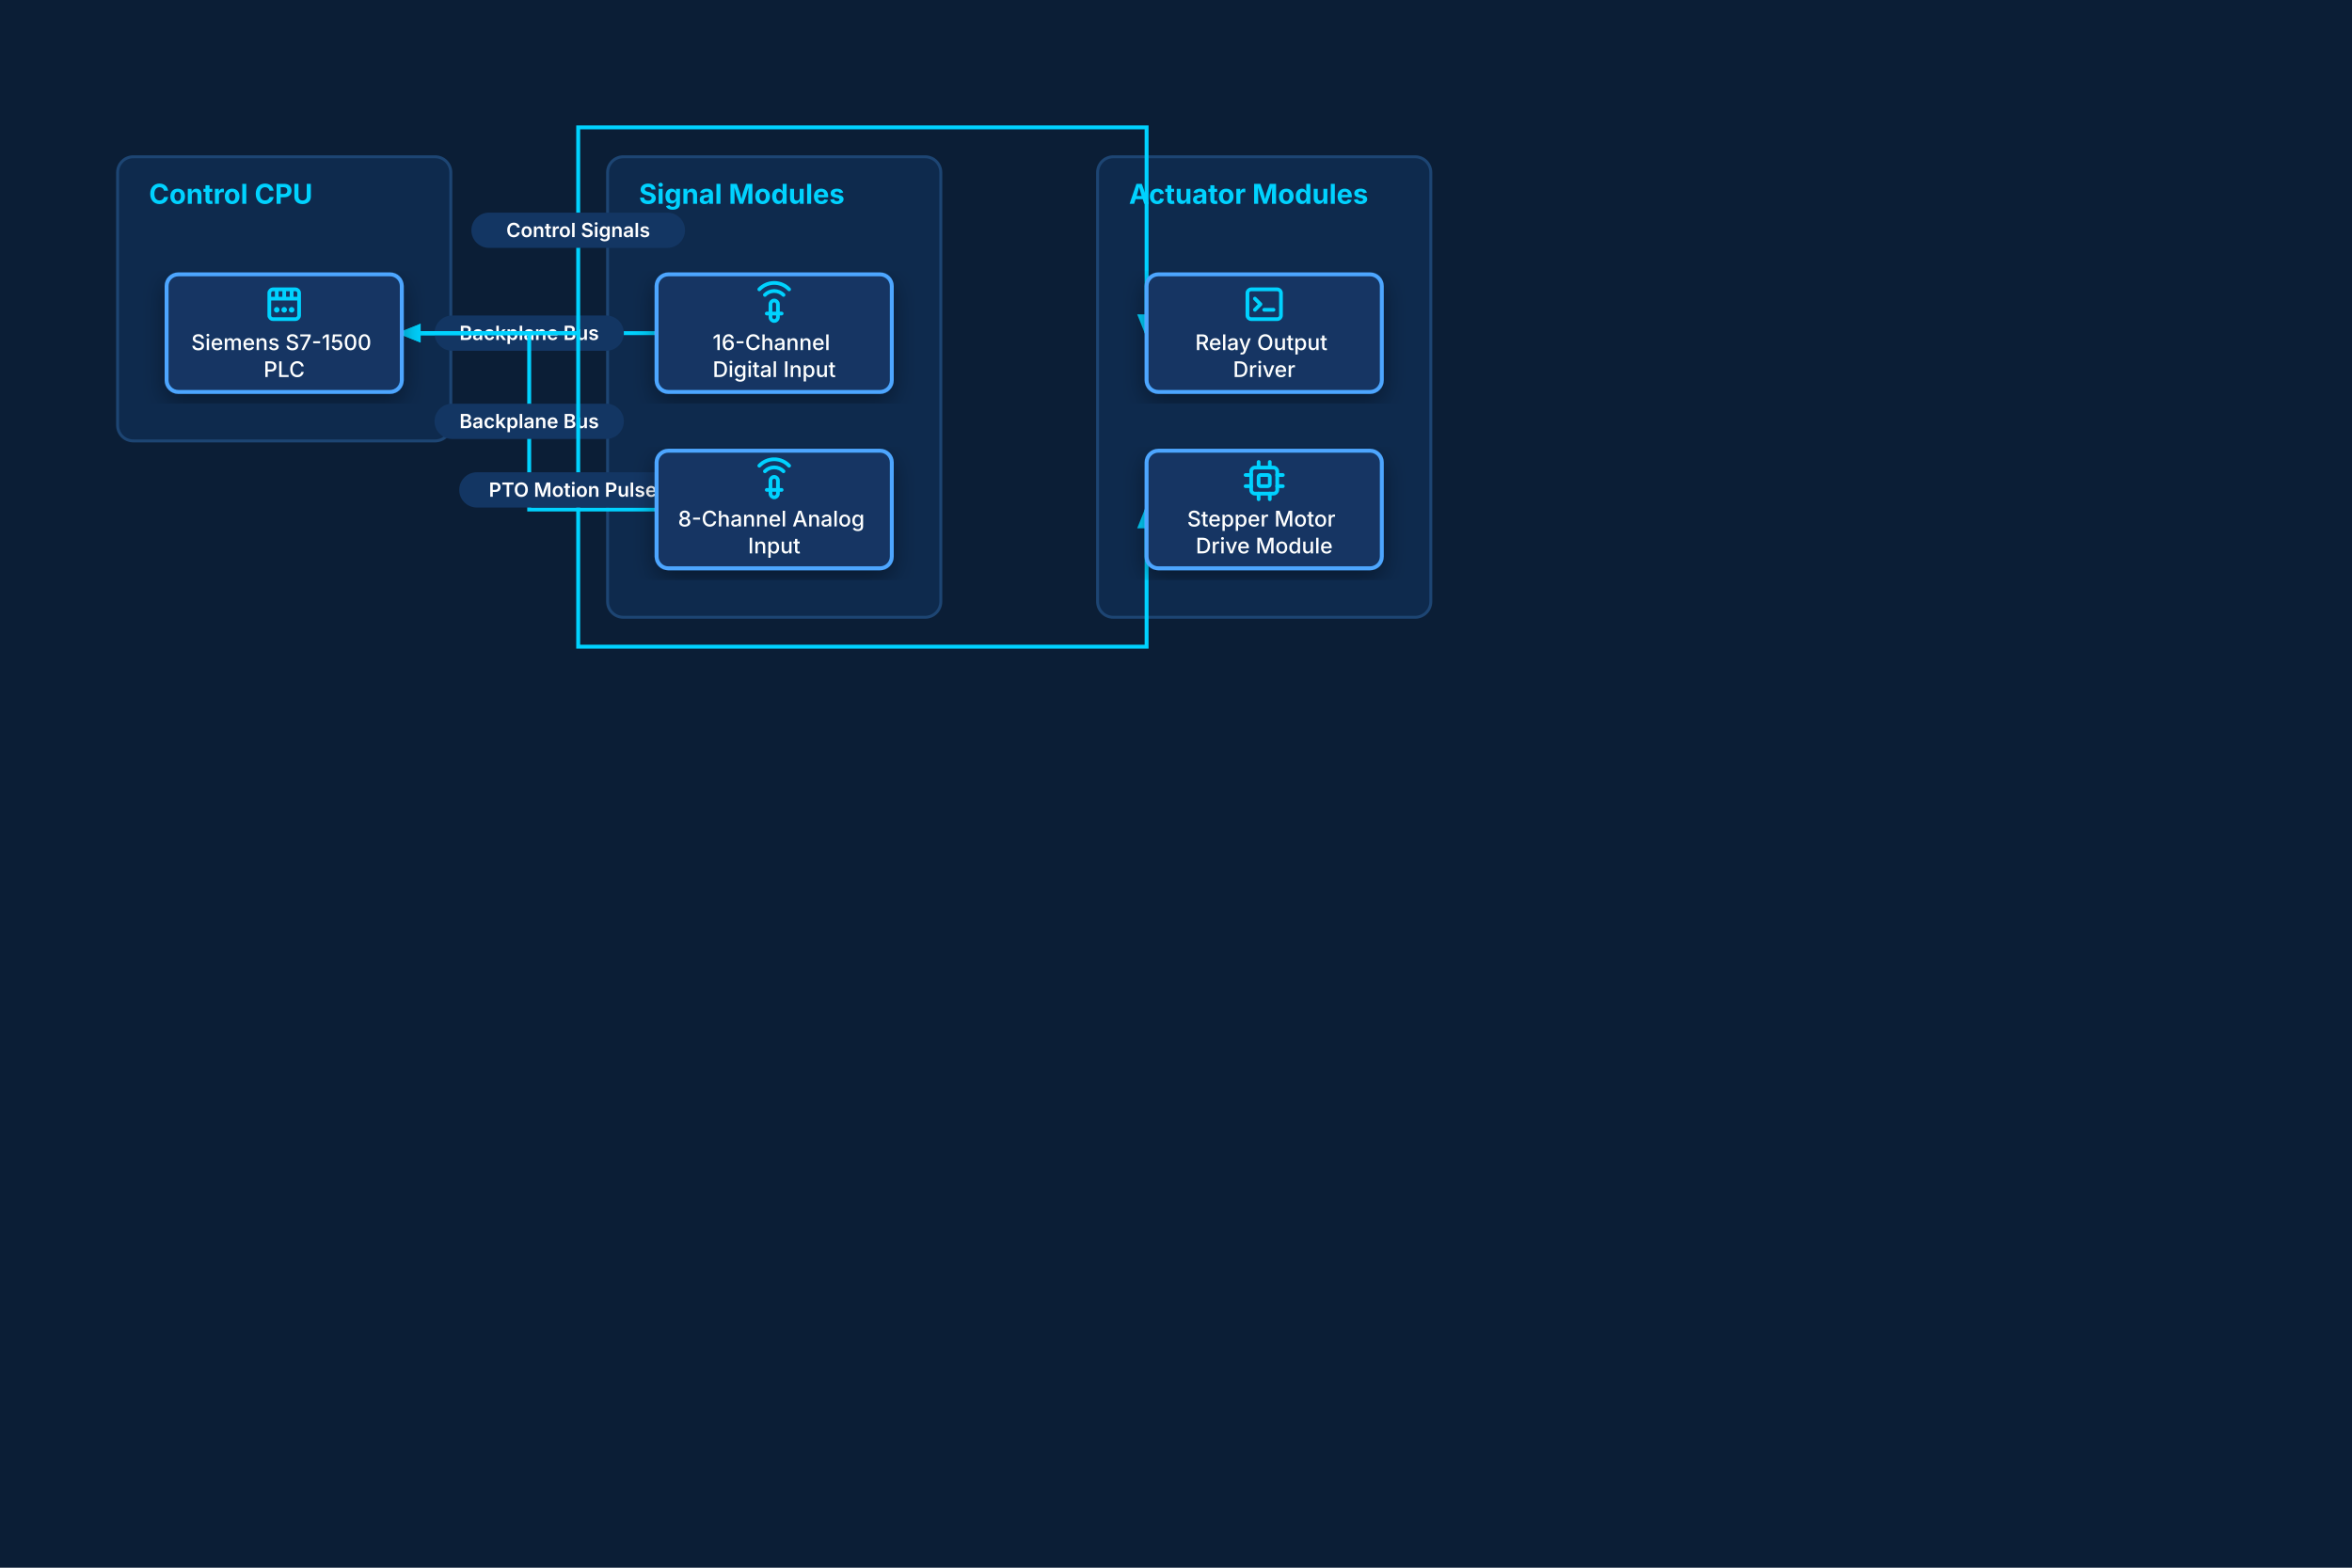
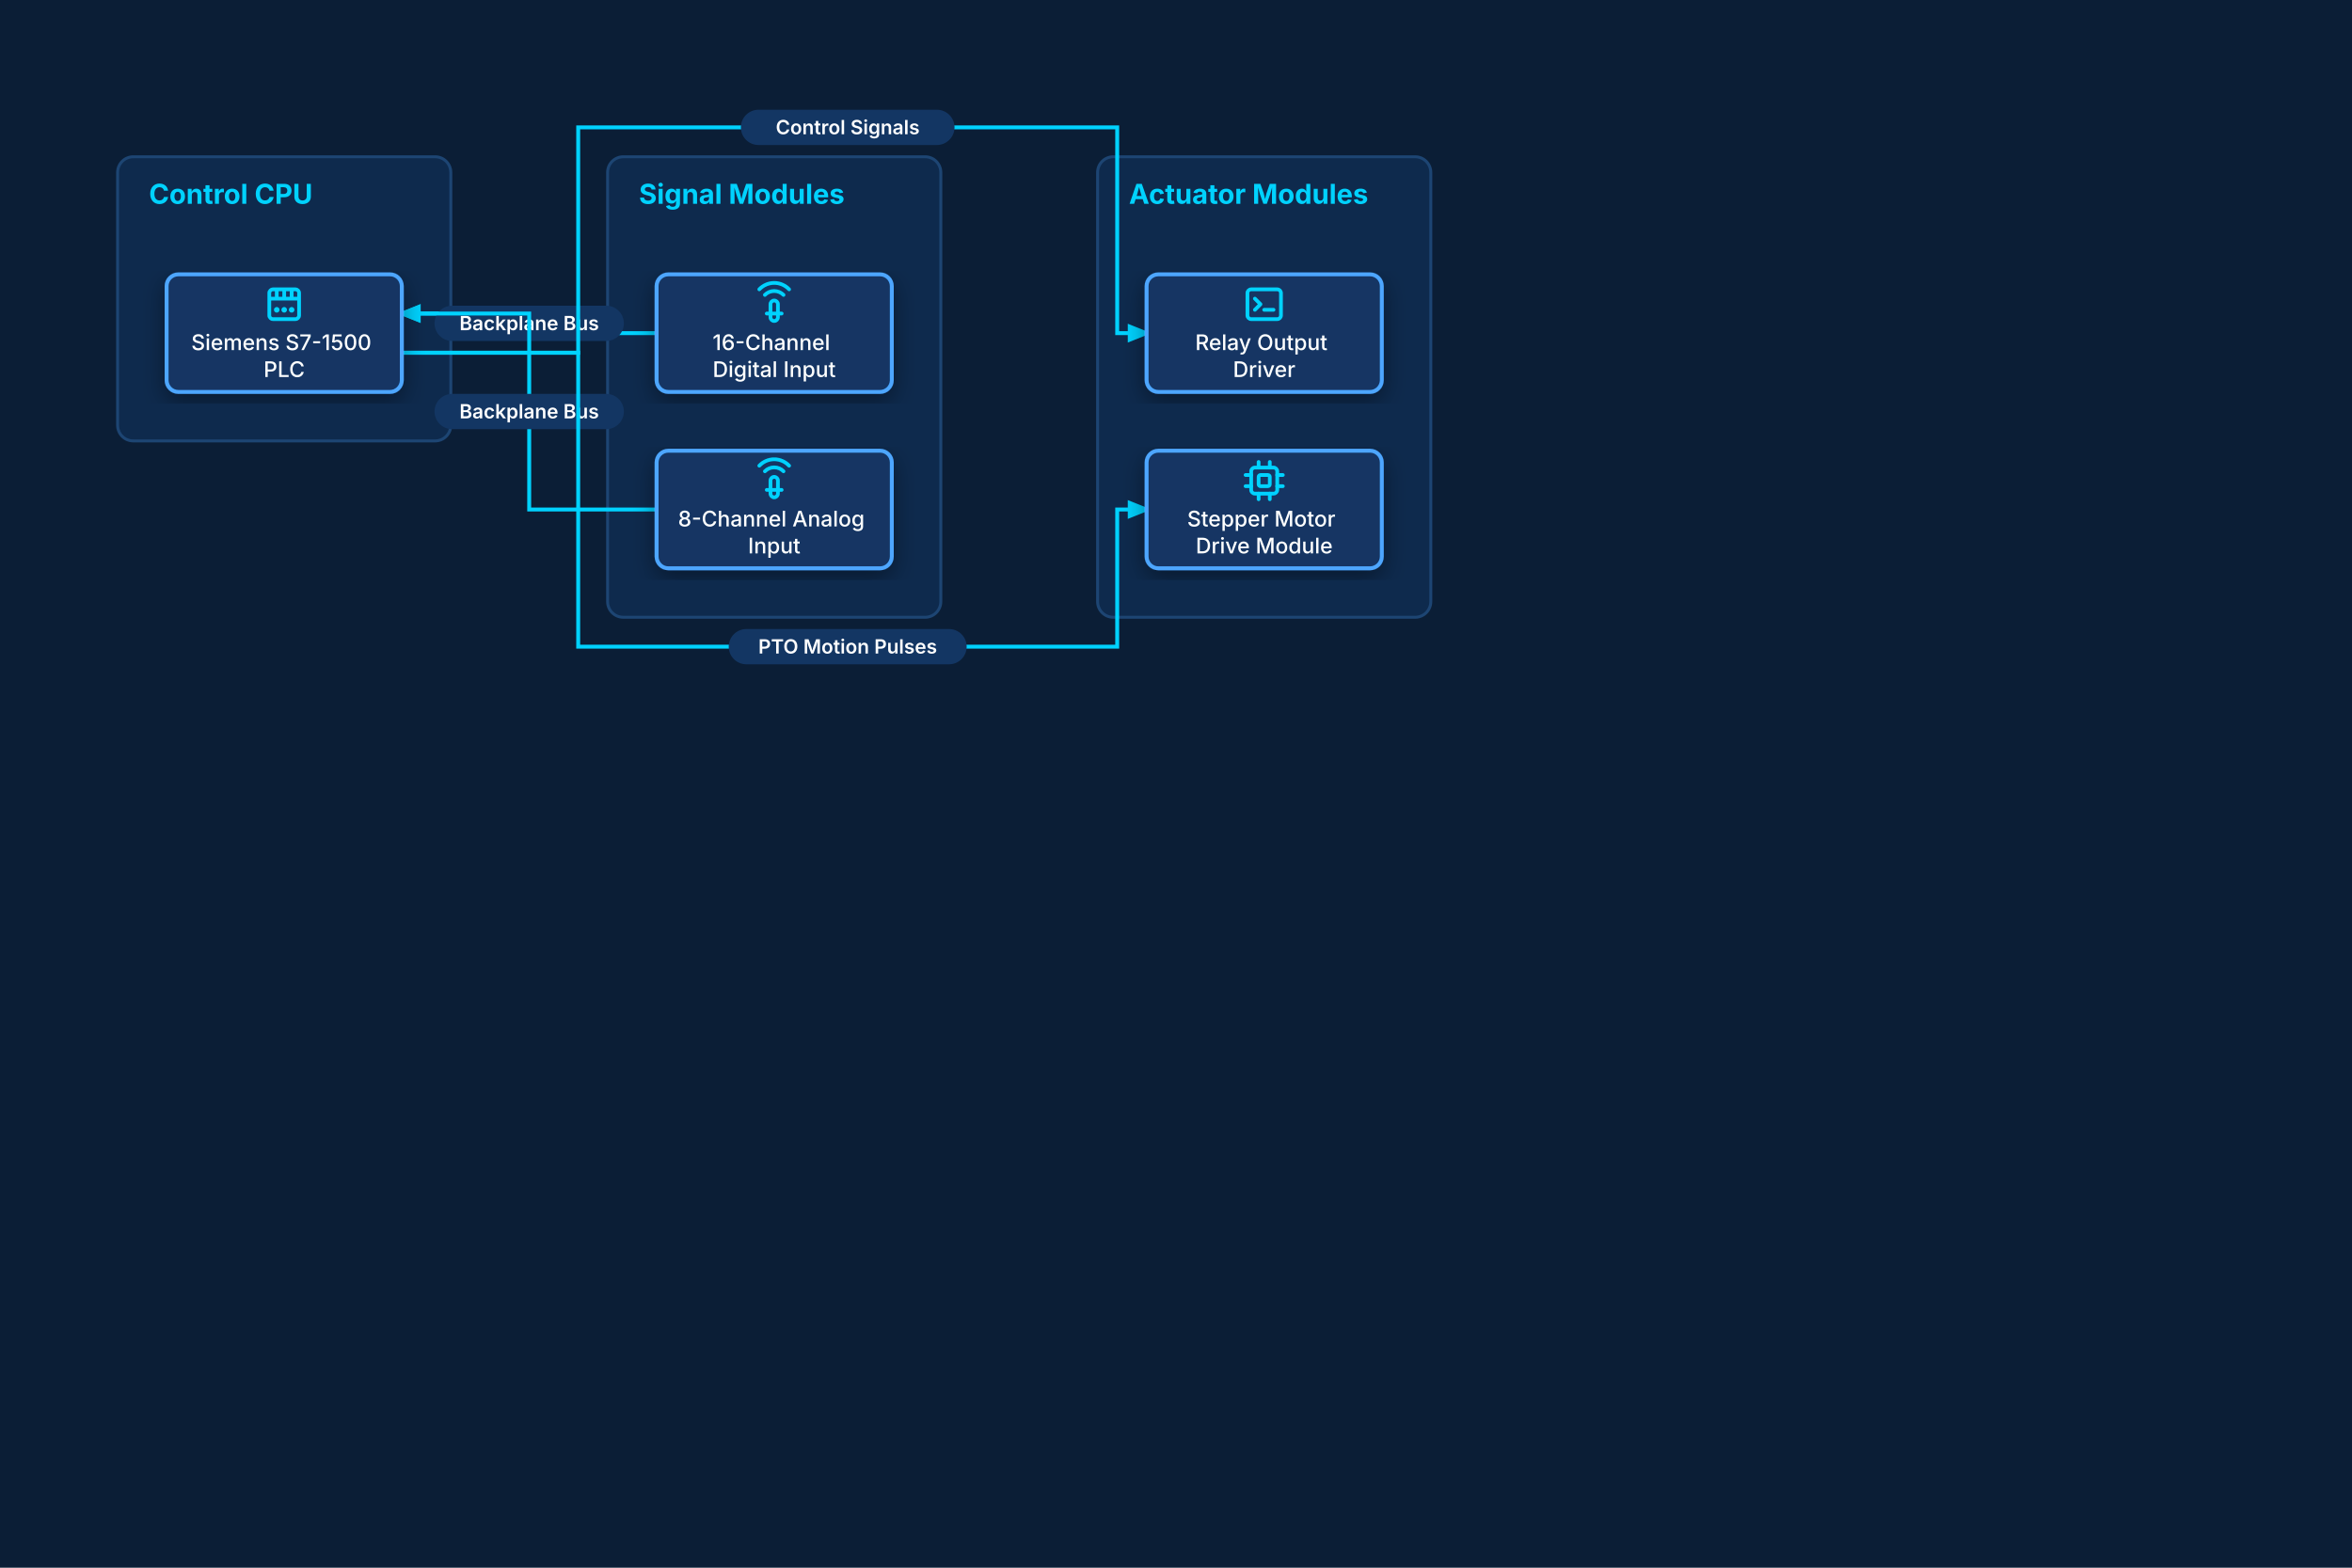
<svg xmlns="http://www.w3.org/2000/svg" viewBox="0 0 1200 800" width="1200" height="800">
  <defs>
    <marker id="arrow" viewBox="0 0 10 10" refX="8" refY="5" markerWidth="6" markerHeight="6" orient="auto-start-reverse">
      <path d="M 0 1 L 10 5 L 0 9 z" fill="#00D2FF" />
    </marker>
    <marker id="arrow-tail" viewBox="0 0 10 10" refX="2" refY="5" markerWidth="6" markerHeight="6" orient="auto">
      <path d="M 10 1 L 0 5 L 10 9 z" fill="#00D2FF" />
    </marker>
    <filter id="shadow" x="-10%" y="-10%" width="120%" height="120%">
      <feDropShadow dx="0" dy="4" stdDeviation="6" flood-color="#000000" flood-opacity="0.4" />
    </filter>
  </defs>
  <rect width="100%" height="100%" fill="#0B1E36" />
  <g id="group_1">
    <rect x="60.0" y="80.0" width="170.0" height="145.0" rx="8" fill="#0E2A4D" stroke="#1D4573" stroke-width="1.5" />
    <text x="76.0" y="104.0" fill="#00D2FF" font-family="Inter, -apple-system, BlinkMacSystemFont, 'Segoe UI', Roboto, sans-serif" font-size="14" font-weight="bold">Control CPU</text>
  </g>
  <g id="group_2">
    <rect x="310.0" y="80.0" width="170.0" height="235.0" rx="8" fill="#0E2A4D" stroke="#1D4573" stroke-width="1.5" />
    <text x="326.0" y="104.0" fill="#00D2FF" font-family="Inter, -apple-system, BlinkMacSystemFont, 'Segoe UI', Roboto, sans-serif" font-size="14" font-weight="bold">Signal Modules</text>
  </g>
  <g id="group_3">
    <rect x="560.0" y="80.0" width="170.0" height="235.0" rx="8" fill="#0E2A4D" stroke="#1D4573" stroke-width="1.5" />
    <text x="576.0" y="104.0" fill="#00D2FF" font-family="Inter, -apple-system, BlinkMacSystemFont, 'Segoe UI', Roboto, sans-serif" font-size="14" font-weight="bold">Actuator Modules</text>
  </g>
-   <path d="M 335.0 170.0 L 205.0 170.0" fill="none" stroke="#00D2FF" stroke-width="2" marker-end="url(#arrow)" />
+   <path d="M 335.0 170.0 L 270.0 170.0 L 270.0 160.0 L 205.0 160.0" fill="none" stroke="#00D2FF" stroke-width="2" marker-end="url(#arrow)" />
  <g class="badge">
-     <rect x="221.7" y="161.0" width="96.6" height="18.0" rx="9.0" fill="#133663" />
-     <text x="270.0" y="173.5" fill="#FFFFFF" font-size="10.0" font-family="Inter, -apple-system, BlinkMacSystemFont, 'Segoe UI', Roboto, sans-serif" font-weight="600" text-anchor="middle">Backplane Bus</text>
+     <rect x="221.7" y="156.0" width="96.6" height="18.0" rx="9.0" fill="#133663" />
+     <text x="270.0" y="168.5" fill="#FFFFFF" font-size="10.0" font-family="Inter, -apple-system, BlinkMacSystemFont, 'Segoe UI', Roboto, sans-serif" font-weight="600" text-anchor="middle">Backplane Bus</text>
  </g>
-   <path d="M 335.0 260.0 L 270.0 260.0 L 270.0 170.0 L 205.0 170.0" fill="none" stroke="#00D2FF" stroke-width="2" marker-end="url(#arrow)" />
+   <path d="M 335.0 260.0 L 270.0 260.0 L 270.0 160.0 L 205.0 160.0" fill="none" stroke="#00D2FF" stroke-width="2" marker-end="url(#arrow)" />
  <g class="badge">
-     <rect x="221.7" y="206.0" width="96.6" height="18.0" rx="9.0" fill="#133663" />
-     <text x="270.0" y="218.5" fill="#FFFFFF" font-size="10.0" font-family="Inter, -apple-system, BlinkMacSystemFont, 'Segoe UI', Roboto, sans-serif" font-weight="600" text-anchor="middle">Backplane Bus</text>
+     <rect x="221.7" y="201.0" width="96.6" height="18.0" rx="9.0" fill="#133663" />
+     <text x="270.0" y="213.5" fill="#FFFFFF" font-size="10.0" font-family="Inter, -apple-system, BlinkMacSystemFont, 'Segoe UI', Roboto, sans-serif" font-weight="600" text-anchor="middle">Backplane Bus</text>
  </g>
-   <path d="M 205.0 170.0 L 295.0 170.0 L 295.0 65.0 L 585.0 65.0 L 585.0 170.0" fill="none" stroke="#00D2FF" stroke-width="2" marker-end="url(#arrow)" />
+   <path d="M 205.0 180.0 L 295.0 180.0 L 295.0 65.0 L 570.0 65.0 L 570.0 170.0 L 585.0 170.0" fill="none" stroke="#00D2FF" stroke-width="2" marker-end="url(#arrow)" />
  <g class="badge">
-     <rect x="240.5" y="108.5" width="109.0" height="18.0" rx="9.0" fill="#133663" />
-     <text x="295.0" y="121.0" fill="#FFFFFF" font-size="10.0" font-family="Inter, -apple-system, BlinkMacSystemFont, 'Segoe UI', Roboto, sans-serif" font-weight="600" text-anchor="middle">Control Signals</text>
+     <rect x="378.0" y="56.0" width="109.0" height="18.0" rx="9.0" fill="#133663" />
+     <text x="432.5" y="68.5" fill="#FFFFFF" font-size="10.0" font-family="Inter, -apple-system, BlinkMacSystemFont, 'Segoe UI', Roboto, sans-serif" font-weight="600" text-anchor="middle">Control Signals</text>
  </g>
-   <path d="M 205.0 170.0 L 295.0 170.0 L 295.0 330.0 L 585.0 330.0 L 585.0 260.0" fill="none" stroke="#00D2FF" stroke-width="2" marker-end="url(#arrow)" />
+   <path d="M 205.0 180.0 L 295.0 180.0 L 295.0 330.0 L 570.0 330.0 L 570.0 260.0 L 585.0 260.0" fill="none" stroke="#00D2FF" stroke-width="2" marker-end="url(#arrow)" />
  <g class="badge">
-     <rect x="234.3" y="241.0" width="121.4" height="18.0" rx="9.0" fill="#133663" />
-     <text x="295.0" y="253.5" fill="#FFFFFF" font-size="10.0" font-family="Inter, -apple-system, BlinkMacSystemFont, 'Segoe UI', Roboto, sans-serif" font-weight="600" text-anchor="middle">PTO Motion Pulses</text>
+     <rect x="371.8" y="321.0" width="121.4" height="18.0" rx="9.0" fill="#133663" />
+     <text x="432.5" y="333.5" fill="#FFFFFF" font-size="10.0" font-family="Inter, -apple-system, BlinkMacSystemFont, 'Segoe UI', Roboto, sans-serif" font-weight="600" text-anchor="middle">PTO Motion Pulses</text>
  </g>
  <g id="plc_cpu" filter="url(#shadow)">
    <rect x="85.0" y="140.0" width="120.0" height="60.0" rx="6.0" fill="#133663" stroke="#4DA6FF" stroke-width="2.0" />
    <g class="icon icon-plc" transform="translate(133.6, 143.85) scale(0.95)">
      <rect x="4" y="4" width="16" height="16" rx="2" fill="none" stroke="#00D2FF" stroke-width="2.0" />
      <line x1="4" y1="9" x2="20" y2="9" stroke="#00D2FF" stroke-width="2.0" />
      <line x1="8" y1="4" x2="8" y2="9" stroke="#00D2FF" stroke-width="2.0" />
      <line x1="12" y1="4" x2="12" y2="9" stroke="#00D2FF" stroke-width="2.0" />
      <line x1="16" y1="4" x2="16" y2="9" stroke="#00D2FF" stroke-width="2.0" />
      <circle cx="8" cy="15" r="1.5" fill="#00D2FF" />
      <circle cx="12" cy="15" r="1.5" fill="#00D2FF" />
      <circle cx="16" cy="15" r="1.5" fill="#00D2FF" />
    </g>
    <text x="145.0" y="178.65" text-anchor="middle" fill="#FFFFFF" font-family="Inter, -apple-system, BlinkMacSystemFont, 'Segoe UI', Roboto, sans-serif" font-size="11.0" font-weight="500">
      <tspan x="145.0" dy="0">Siemens S7-1500</tspan>
      <tspan x="145.0" dy="13.75">PLC</tspan>
    </text>
  </g>
  <g id="di_module" filter="url(#shadow)">
    <rect x="335.0" y="140.0" width="120.0" height="60.0" rx="6.0" fill="#133663" stroke="#4DA6FF" stroke-width="2.0" />
    <g class="icon icon-sensor" transform="translate(383.6, 143.85) scale(0.95)">
      <path d="M 4 4 A 11 11 0 0 1 20 4" fill="none" stroke="#00D2FF" stroke-width="2.0" stroke-linecap="round" />
      <path d="M 7 7 A 7 7 0 0 1 17 7" fill="none" stroke="#00D2FF" stroke-width="2.0" stroke-linecap="round" />
      <rect x="10" y="10" width="4" height="11" rx="2" fill="none" stroke="#00D2FF" stroke-width="2.0" />
      <line x1="8" y1="17" x2="16" y2="17" stroke="#00D2FF" stroke-width="2.0" stroke-linecap="round" />
    </g>
    <text x="395.0" y="178.65" text-anchor="middle" fill="#FFFFFF" font-family="Inter, -apple-system, BlinkMacSystemFont, 'Segoe UI', Roboto, sans-serif" font-size="11.0" font-weight="500">
      <tspan x="395.0" dy="0">16-Channel</tspan>
      <tspan x="395.0" dy="13.75">Digital Input</tspan>
    </text>
  </g>
  <g id="ai_module" filter="url(#shadow)">
    <rect x="335.0" y="230.0" width="120.0" height="60.0" rx="6.0" fill="#133663" stroke="#4DA6FF" stroke-width="2.0" />
    <g class="icon icon-sensor" transform="translate(383.6, 233.85) scale(0.95)">
      <path d="M 4 4 A 11 11 0 0 1 20 4" fill="none" stroke="#00D2FF" stroke-width="2.0" stroke-linecap="round" />
      <path d="M 7 7 A 7 7 0 0 1 17 7" fill="none" stroke="#00D2FF" stroke-width="2.0" stroke-linecap="round" />
      <rect x="10" y="10" width="4" height="11" rx="2" fill="none" stroke="#00D2FF" stroke-width="2.0" />
      <line x1="8" y1="17" x2="16" y2="17" stroke="#00D2FF" stroke-width="2.0" stroke-linecap="round" />
    </g>
    <text x="395.0" y="268.65" text-anchor="middle" fill="#FFFFFF" font-family="Inter, -apple-system, BlinkMacSystemFont, 'Segoe UI', Roboto, sans-serif" font-size="11.0" font-weight="500">
      <tspan x="395.0" dy="0">8-Channel Analog</tspan>
      <tspan x="395.0" dy="13.75">Input</tspan>
    </text>
  </g>
  <g id="relay_out" filter="url(#shadow)">
    <rect x="585.0" y="140.0" width="120.0" height="60.0" rx="6.0" fill="#133663" stroke="#4DA6FF" stroke-width="2.0" />
    <g class="icon icon-terminal" transform="translate(633.6, 143.85) scale(0.95)">
      <rect x="3" y="4" width="18" height="16" rx="2" fill="none" stroke="#00D2FF" stroke-width="2.0" />
      <polyline points="7,9 10,12 7,15" fill="none" stroke="#00D2FF" stroke-width="2.0" stroke-linecap="round" stroke-linejoin="round" />
      <line x1="12" y1="15" x2="17" y2="15" stroke="#00D2FF" stroke-width="2.0" stroke-linecap="round" />
    </g>
    <text x="645.0" y="178.65" text-anchor="middle" fill="#FFFFFF" font-family="Inter, -apple-system, BlinkMacSystemFont, 'Segoe UI', Roboto, sans-serif" font-size="11.0" font-weight="500">
      <tspan x="645.0" dy="0">Relay Output</tspan>
      <tspan x="645.0" dy="13.75">Driver</tspan>
    </text>
  </g>
  <g id="stepper" filter="url(#shadow)">
    <rect x="585.0" y="230.0" width="120.0" height="60.0" rx="6.0" fill="#133663" stroke="#4DA6FF" stroke-width="2.0" />
    <g class="icon icon-chip" transform="translate(633.6, 233.85) scale(0.95)">
      <rect x="5" y="5" width="14" height="14" rx="2" fill="none" stroke="#00D2FF" stroke-width="2.0" />
      <rect x="9" y="9" width="6" height="6" rx="1" fill="none" stroke="#00D2FF" stroke-width="2.0" />
      <line x1="9" y1="2" x2="9" y2="5" stroke="#00D2FF" stroke-width="2.0" stroke-linecap="round" />
      <line x1="15" y1="2" x2="15" y2="5" stroke="#00D2FF" stroke-width="2.0" stroke-linecap="round" />
      <line x1="9" y1="19" x2="9" y2="22" stroke="#00D2FF" stroke-width="2.0" stroke-linecap="round" />
      <line x1="15" y1="19" x2="15" y2="22" stroke="#00D2FF" stroke-width="2.0" stroke-linecap="round" />
      <line x1="2" y1="9" x2="5" y2="9" stroke="#00D2FF" stroke-width="2.0" stroke-linecap="round" />
      <line x1="2" y1="15" x2="5" y2="15" stroke="#00D2FF" stroke-width="2.0" stroke-linecap="round" />
      <line x1="19" y1="9" x2="22" y2="9" stroke="#00D2FF" stroke-width="2.0" stroke-linecap="round" />
      <line x1="19" y1="15" x2="22" y2="15" stroke="#00D2FF" stroke-width="2.0" stroke-linecap="round" />
    </g>
    <text x="645.0" y="268.65" text-anchor="middle" fill="#FFFFFF" font-family="Inter, -apple-system, BlinkMacSystemFont, 'Segoe UI', Roboto, sans-serif" font-size="11.0" font-weight="500">
      <tspan x="645.0" dy="0">Stepper Motor</tspan>
      <tspan x="645.0" dy="13.75">Drive Module</tspan>
    </text>
  </g>
</svg>
